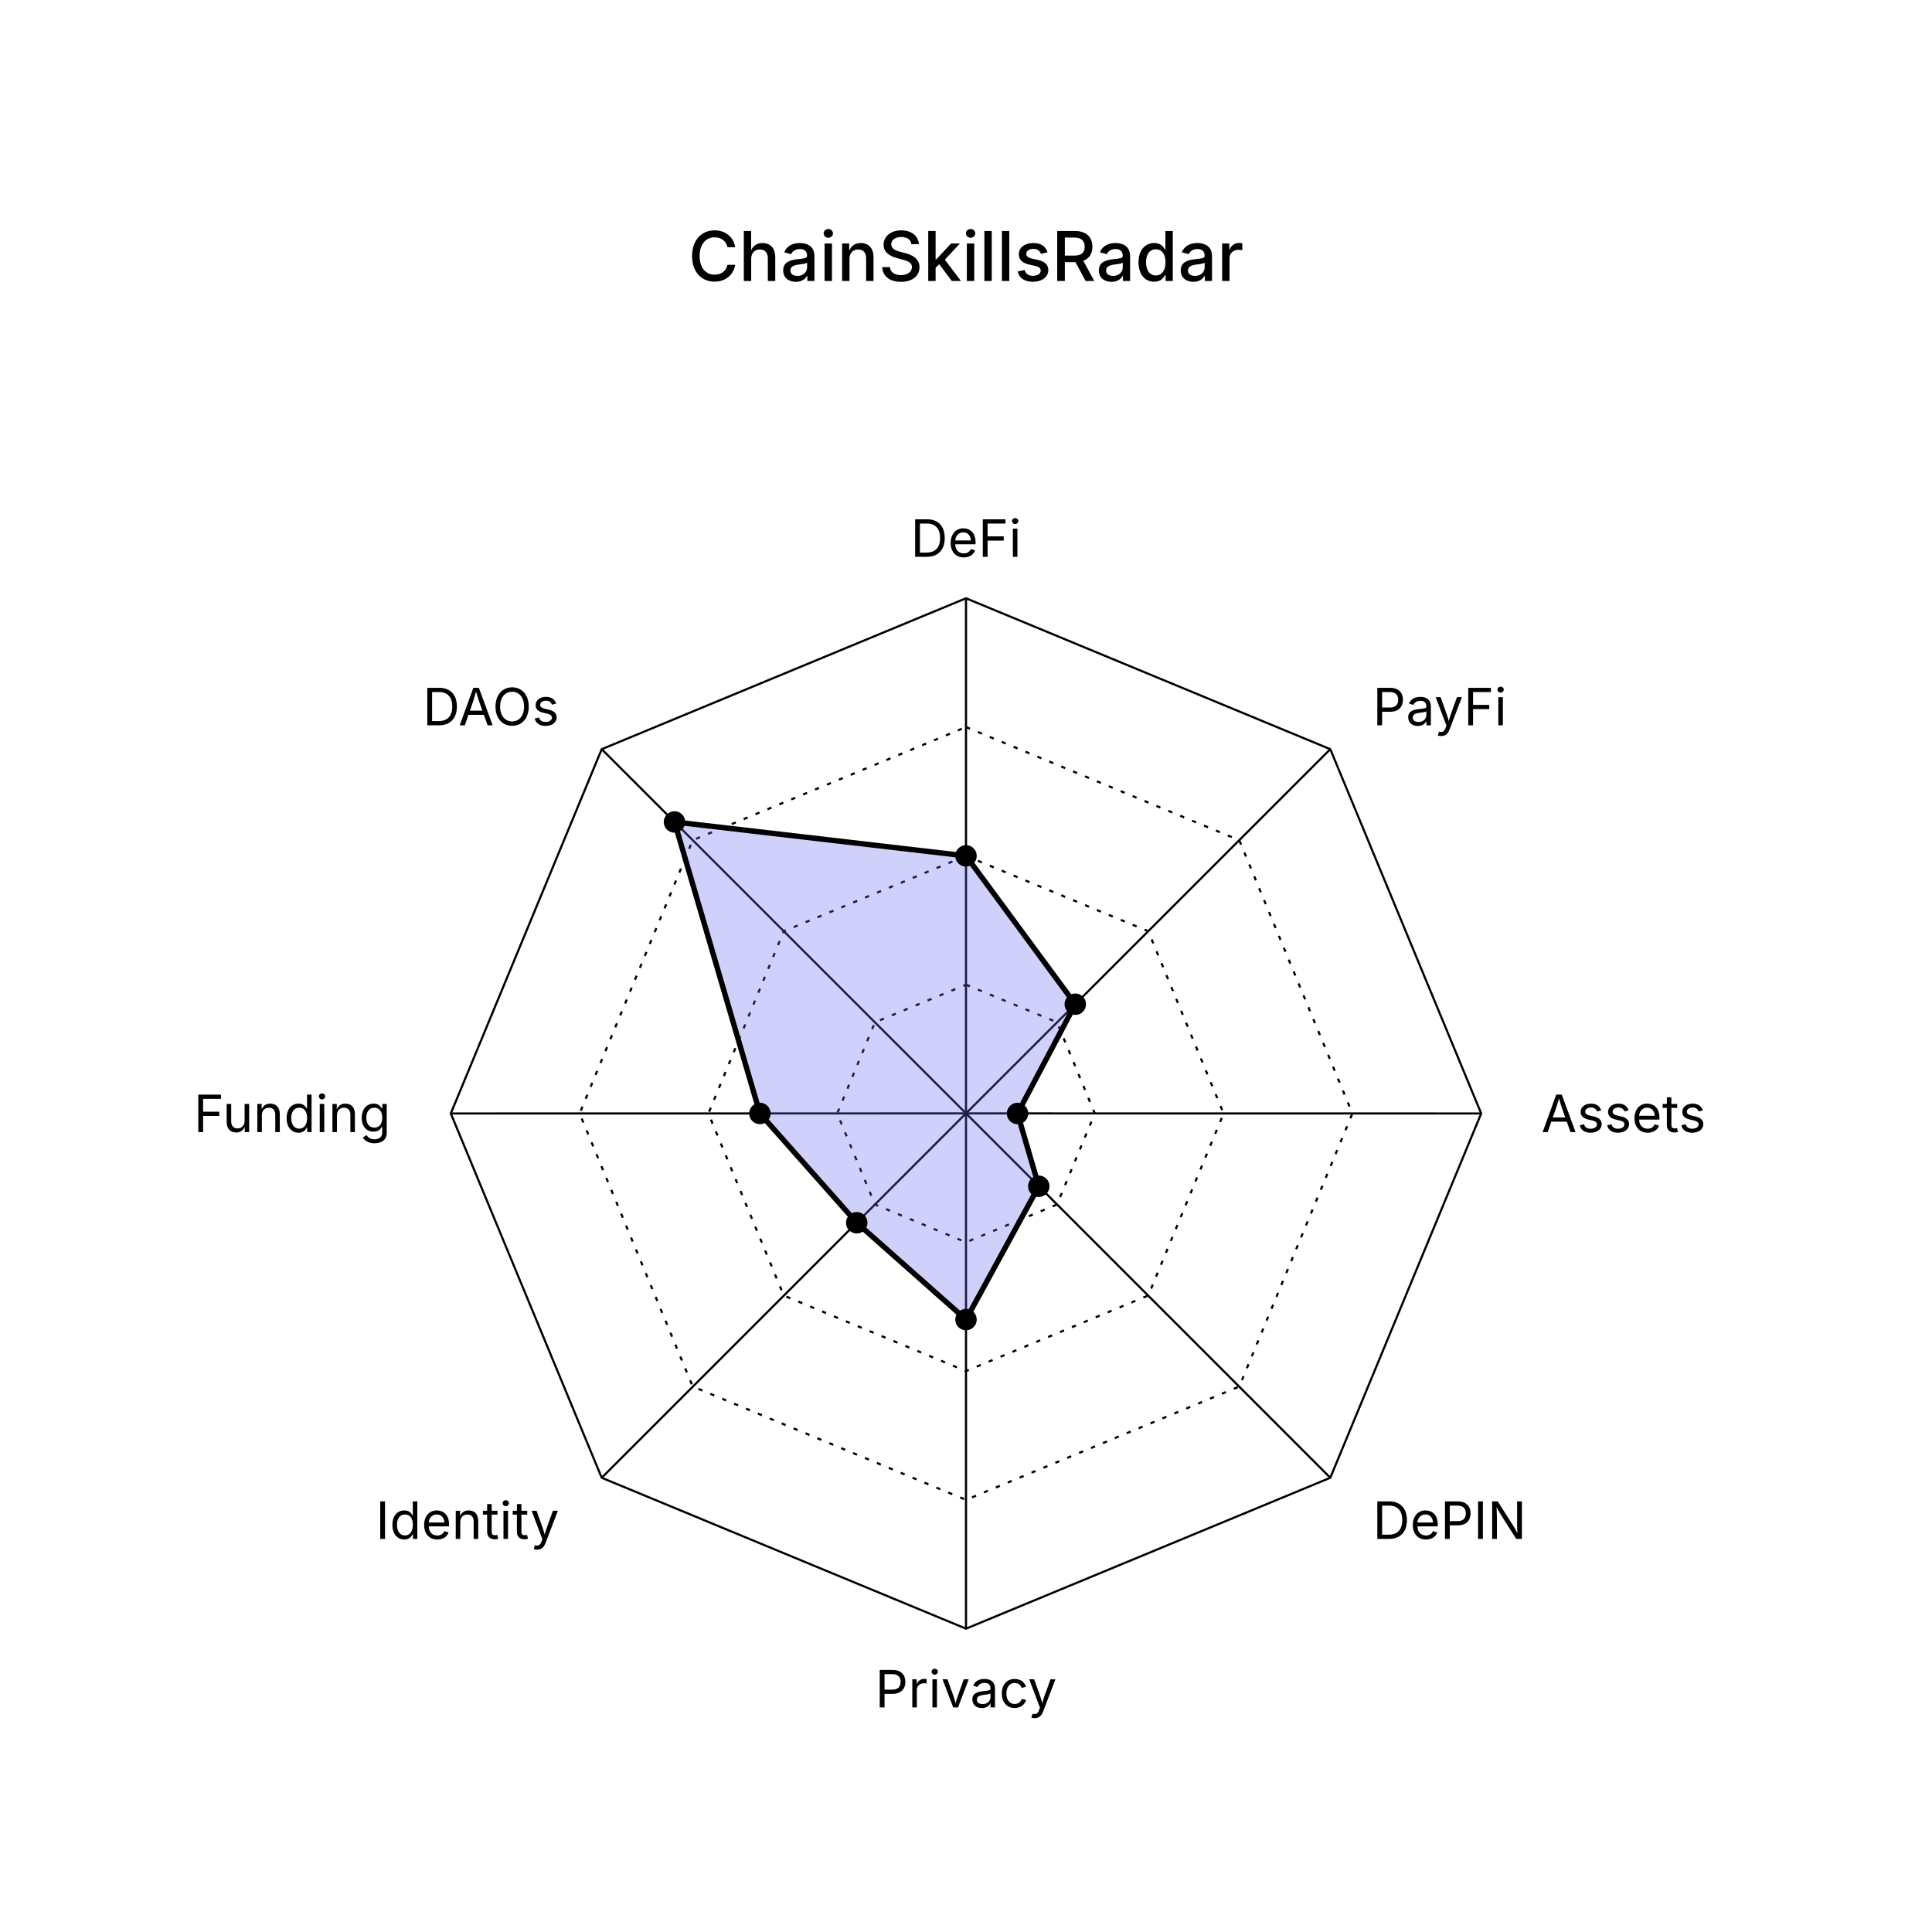
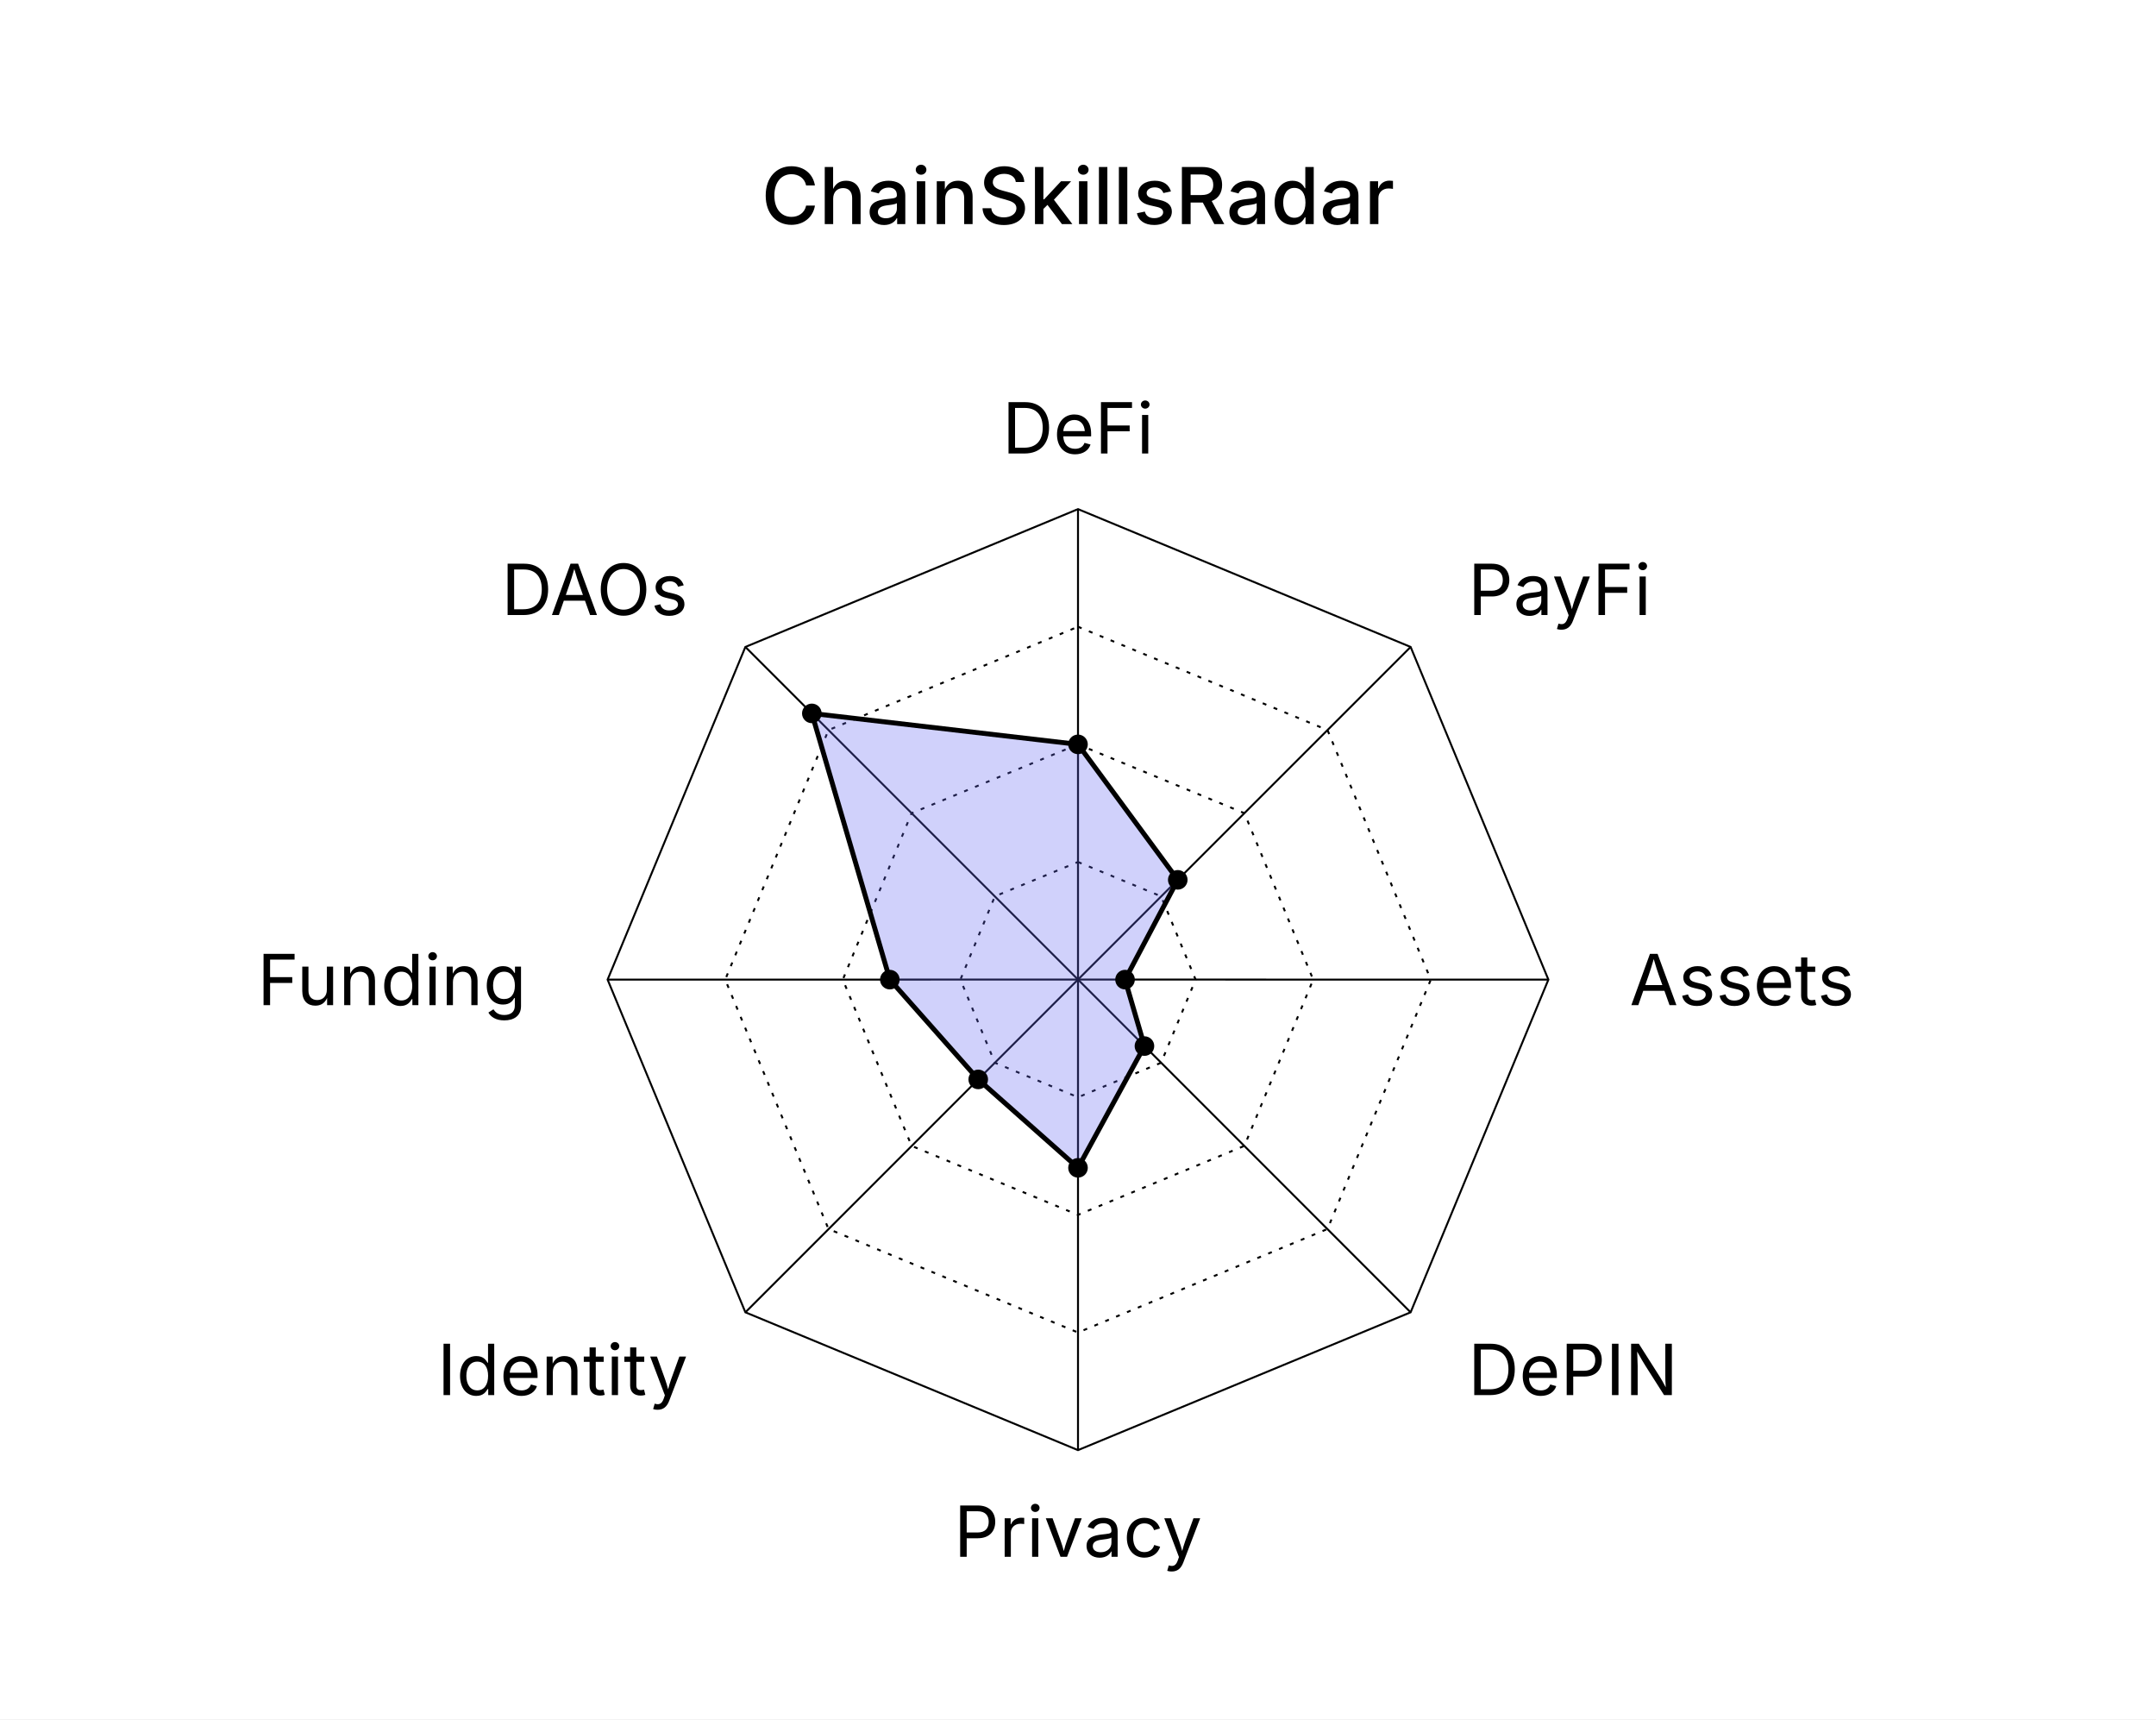
- <svg xmlns="http://www.w3.org/2000/svg" viewBox="0 0 900 900" width="900" height="900" role="img" aria-label="ChainSkillsRadar">
+ <svg xmlns="http://www.w3.org/2000/svg" viewBox="0 0 1100 877" width="1100" height="877" role="img" aria-label="ChainSkillsRadar">
  <style>
  .grid{fill:none;stroke-width:1;stroke-dasharray:2 4}
  .outer,.axis{fill:none;stroke-width:1}
  .data{fill:#6366f1;fill-opacity:0.3;stroke-width:2.5;stroke-linejoin:round}
-   .label{font:400 24px Inter,ui-sans-serif,system-ui,-apple-system,BlinkMacSystemFont,"Segoe UI",sans-serif;letter-spacing:.1px}
-   .chart-title{font:500 32px Inter,ui-sans-serif,system-ui,-apple-system,BlinkMacSystemFont,"Segoe UI",sans-serif;letter-spacing:.1px}
+   .label{font:400 36px Inter,ui-sans-serif,system-ui,-apple-system,BlinkMacSystemFont,"Segoe UI",sans-serif;letter-spacing:.1px}
+   .chart-title{font:500 40px Inter,ui-sans-serif,system-ui,-apple-system,BlinkMacSystemFont,"Segoe UI",sans-serif;letter-spacing:.1px}
  .background{fill:#fff}.grid,.outer,.axis,.data{stroke:#000}.dot,.label,.chart-title{fill:#000}
  @media(prefers-color-scheme:dark){.background{fill:#0d1117}.grid,.outer,.axis,.data{stroke:#f0f6fc}.dot,.label,.chart-title{fill:#f0f6fc}}
</style>
-   <rect class="background" width="900" height="900" />
-   <text class="chart-title" x="450" y="130.9" text-anchor="middle">ChainSkillsRadar</text>
-   <polygon class="grid" points="450.0,458.7 492.4,476.2 510.0,518.7 492.4,561.1 450.0,578.7 407.6,561.1 390.0,518.7 407.6,476.2" />
-   <polygon class="grid" points="450.0,398.7 534.9,433.8 570.0,518.7 534.9,603.5 450.0,638.7 365.1,603.5 330.0,518.7 365.1,433.8" />
-   <polygon class="grid" points="450.0,338.7 577.3,391.4 630.0,518.7 577.3,645.9 450.0,698.7 322.7,645.9 270.0,518.7 322.7,391.4" />
-   <polygon class="outer" points="450.0,278.7 619.7,349.0 690.0,518.7 619.7,688.4 450.0,758.7 280.3,688.4 210.0,518.7 280.3,349.0" />
-   <line class="axis" x1="450" y1="518.667" x2="450.0" y2="278.7" />
-   <line class="axis" x1="450" y1="518.667" x2="619.7" y2="349.0" />
-   <line class="axis" x1="450" y1="518.667" x2="690.0" y2="518.7" />
-   <line class="axis" x1="450" y1="518.667" x2="619.7" y2="688.4" />
-   <line class="axis" x1="450" y1="518.667" x2="450.0" y2="758.7" />
-   <line class="axis" x1="450" y1="518.667" x2="280.3" y2="688.4" />
-   <line class="axis" x1="450" y1="518.667" x2="210.0" y2="518.7" />
-   <line class="axis" x1="450" y1="518.667" x2="280.3" y2="349.0" />
-   <polygon class="data" points="450.0,398.7 500.9,467.8 474.0,518.7 483.9,552.6 450.0,614.7 399.1,569.6 354.0,518.7 314.2,382.9" />
-   <circle class="dot" cx="450.0" cy="398.7" r="5" />
-   <circle class="dot" cx="500.9" cy="467.8" r="5" />
-   <circle class="dot" cx="474.0" cy="518.7" r="5" />
-   <circle class="dot" cx="483.9" cy="552.6" r="5" />
-   <circle class="dot" cx="450.0" cy="614.7" r="5" />
-   <circle class="dot" cx="399.1" cy="569.6" r="5" />
-   <circle class="dot" cx="354.0" cy="518.7" r="5" />
-   <circle class="dot" cx="314.2" cy="382.9" r="5" />
-   <text class="label" x="450.0" y="250.7" text-anchor="middle" dominant-baseline="middle">DeFi</text>
-   <text class="label" x="639.5" y="329.2" text-anchor="start" dominant-baseline="middle">PayFi</text>
-   <text class="label" x="718.0" y="518.7" text-anchor="start" dominant-baseline="middle">Assets</text>
-   <text class="label" x="639.5" y="708.2" text-anchor="start" dominant-baseline="middle">DePIN</text>
-   <text class="label" x="450.0" y="786.7" text-anchor="middle" dominant-baseline="middle">Privacy</text>
-   <text class="label" x="260.5" y="708.2" text-anchor="end" dominant-baseline="middle">Identity</text>
-   <text class="label" x="182.0" y="518.7" text-anchor="end" dominant-baseline="middle">Funding</text>
-   <text class="label" x="260.5" y="329.2" text-anchor="end" dominant-baseline="middle">DAOs</text>
+   <rect class="background" width="1100" height="877" />
+   <text class="chart-title" x="550" y="114.3" text-anchor="middle">ChainSkillsRadar</text>
+   <polygon class="grid" points="550.0,439.7 592.4,457.2 610.0,499.7 592.4,542.1 550.0,559.7 507.6,542.1 490.0,499.7 507.6,457.2" />
+   <polygon class="grid" points="550.0,379.7 634.9,414.8 670.0,499.7 634.9,584.5 550.0,619.7 465.1,584.5 430.0,499.7 465.1,414.8" />
+   <polygon class="grid" points="550.0,319.7 677.3,372.4 730.0,499.7 677.3,626.9 550.0,679.7 422.7,626.9 370.0,499.7 422.7,372.4" />
+   <polygon class="outer" points="550.0,259.7 719.7,330.0 790.0,499.7 719.7,669.4 550.0,739.7 380.3,669.4 310.0,499.7 380.3,330.0" />
+   <line class="axis" x1="550" y1="499.667" x2="550.0" y2="259.7" />
+   <line class="axis" x1="550" y1="499.667" x2="719.7" y2="330.0" />
+   <line class="axis" x1="550" y1="499.667" x2="790.0" y2="499.7" />
+   <line class="axis" x1="550" y1="499.667" x2="719.7" y2="669.4" />
+   <line class="axis" x1="550" y1="499.667" x2="550.0" y2="739.7" />
+   <line class="axis" x1="550" y1="499.667" x2="380.3" y2="669.4" />
+   <line class="axis" x1="550" y1="499.667" x2="310.0" y2="499.7" />
+   <line class="axis" x1="550" y1="499.667" x2="380.3" y2="330.0" />
+   <polygon class="data" points="550.0,379.7 600.9,448.8 574.0,499.7 583.9,533.6 550.0,595.7 499.1,550.6 454.0,499.7 414.2,363.9" />
+   <circle class="dot" cx="550.0" cy="379.7" r="5" />
+   <circle class="dot" cx="600.9" cy="448.8" r="5" />
+   <circle class="dot" cx="574.0" cy="499.7" r="5" />
+   <circle class="dot" cx="583.9" cy="533.6" r="5" />
+   <circle class="dot" cx="550.0" cy="595.7" r="5" />
+   <circle class="dot" cx="499.1" cy="550.6" r="5" />
+   <circle class="dot" cx="454.0" cy="499.7" r="5" />
+   <circle class="dot" cx="414.2" cy="363.9" r="5" />
+   <text class="label" x="550.0" y="218.3" text-anchor="middle" dominant-baseline="middle">DeFi</text>
+   <text class="label" x="749.0" y="300.7" text-anchor="start" dominant-baseline="middle">PayFi</text>
+   <text class="label" x="831.4" y="499.7" text-anchor="start" dominant-baseline="middle">Assets</text>
+   <text class="label" x="749.0" y="698.6" text-anchor="start" dominant-baseline="middle">DePIN</text>
+   <text class="label" x="550.0" y="781.1" text-anchor="middle" dominant-baseline="middle">Privacy</text>
+   <text class="label" x="351.0" y="698.6" text-anchor="end" dominant-baseline="middle">Identity</text>
+   <text class="label" x="268.6" y="499.7" text-anchor="end" dominant-baseline="middle">Funding</text>
+   <text class="label" x="351.0" y="300.7" text-anchor="end" dominant-baseline="middle">DAOs</text>
</svg>
